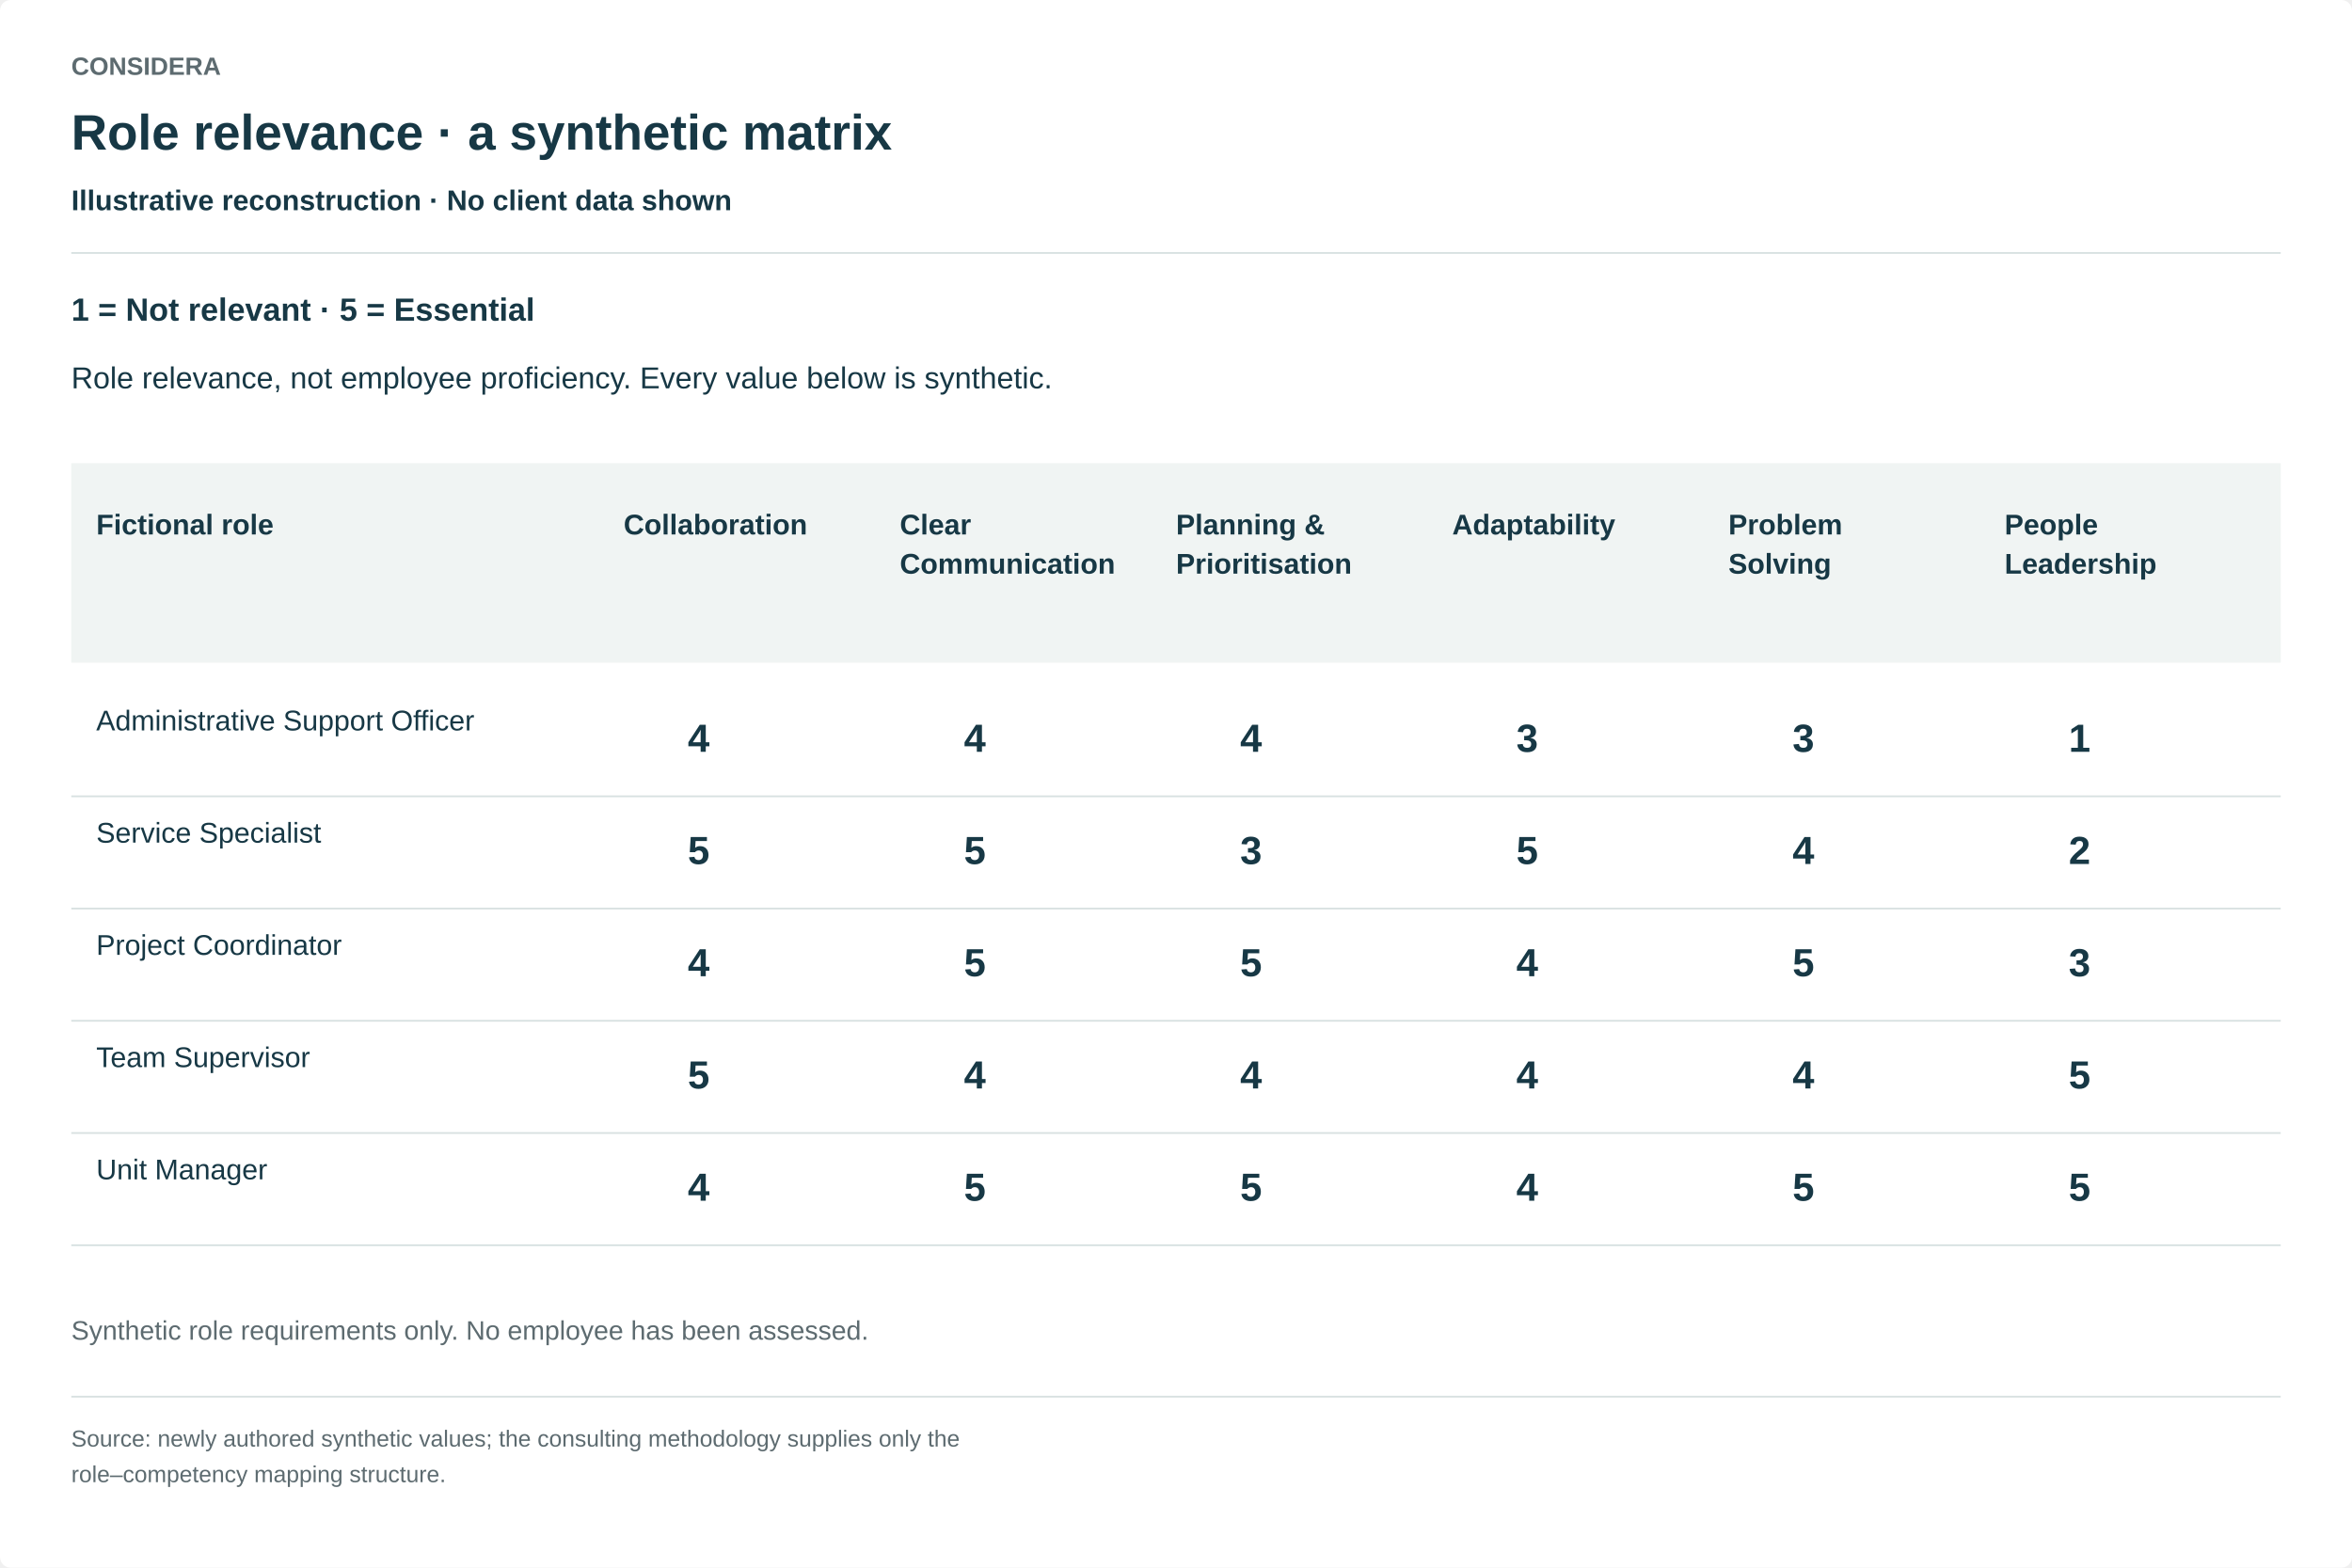
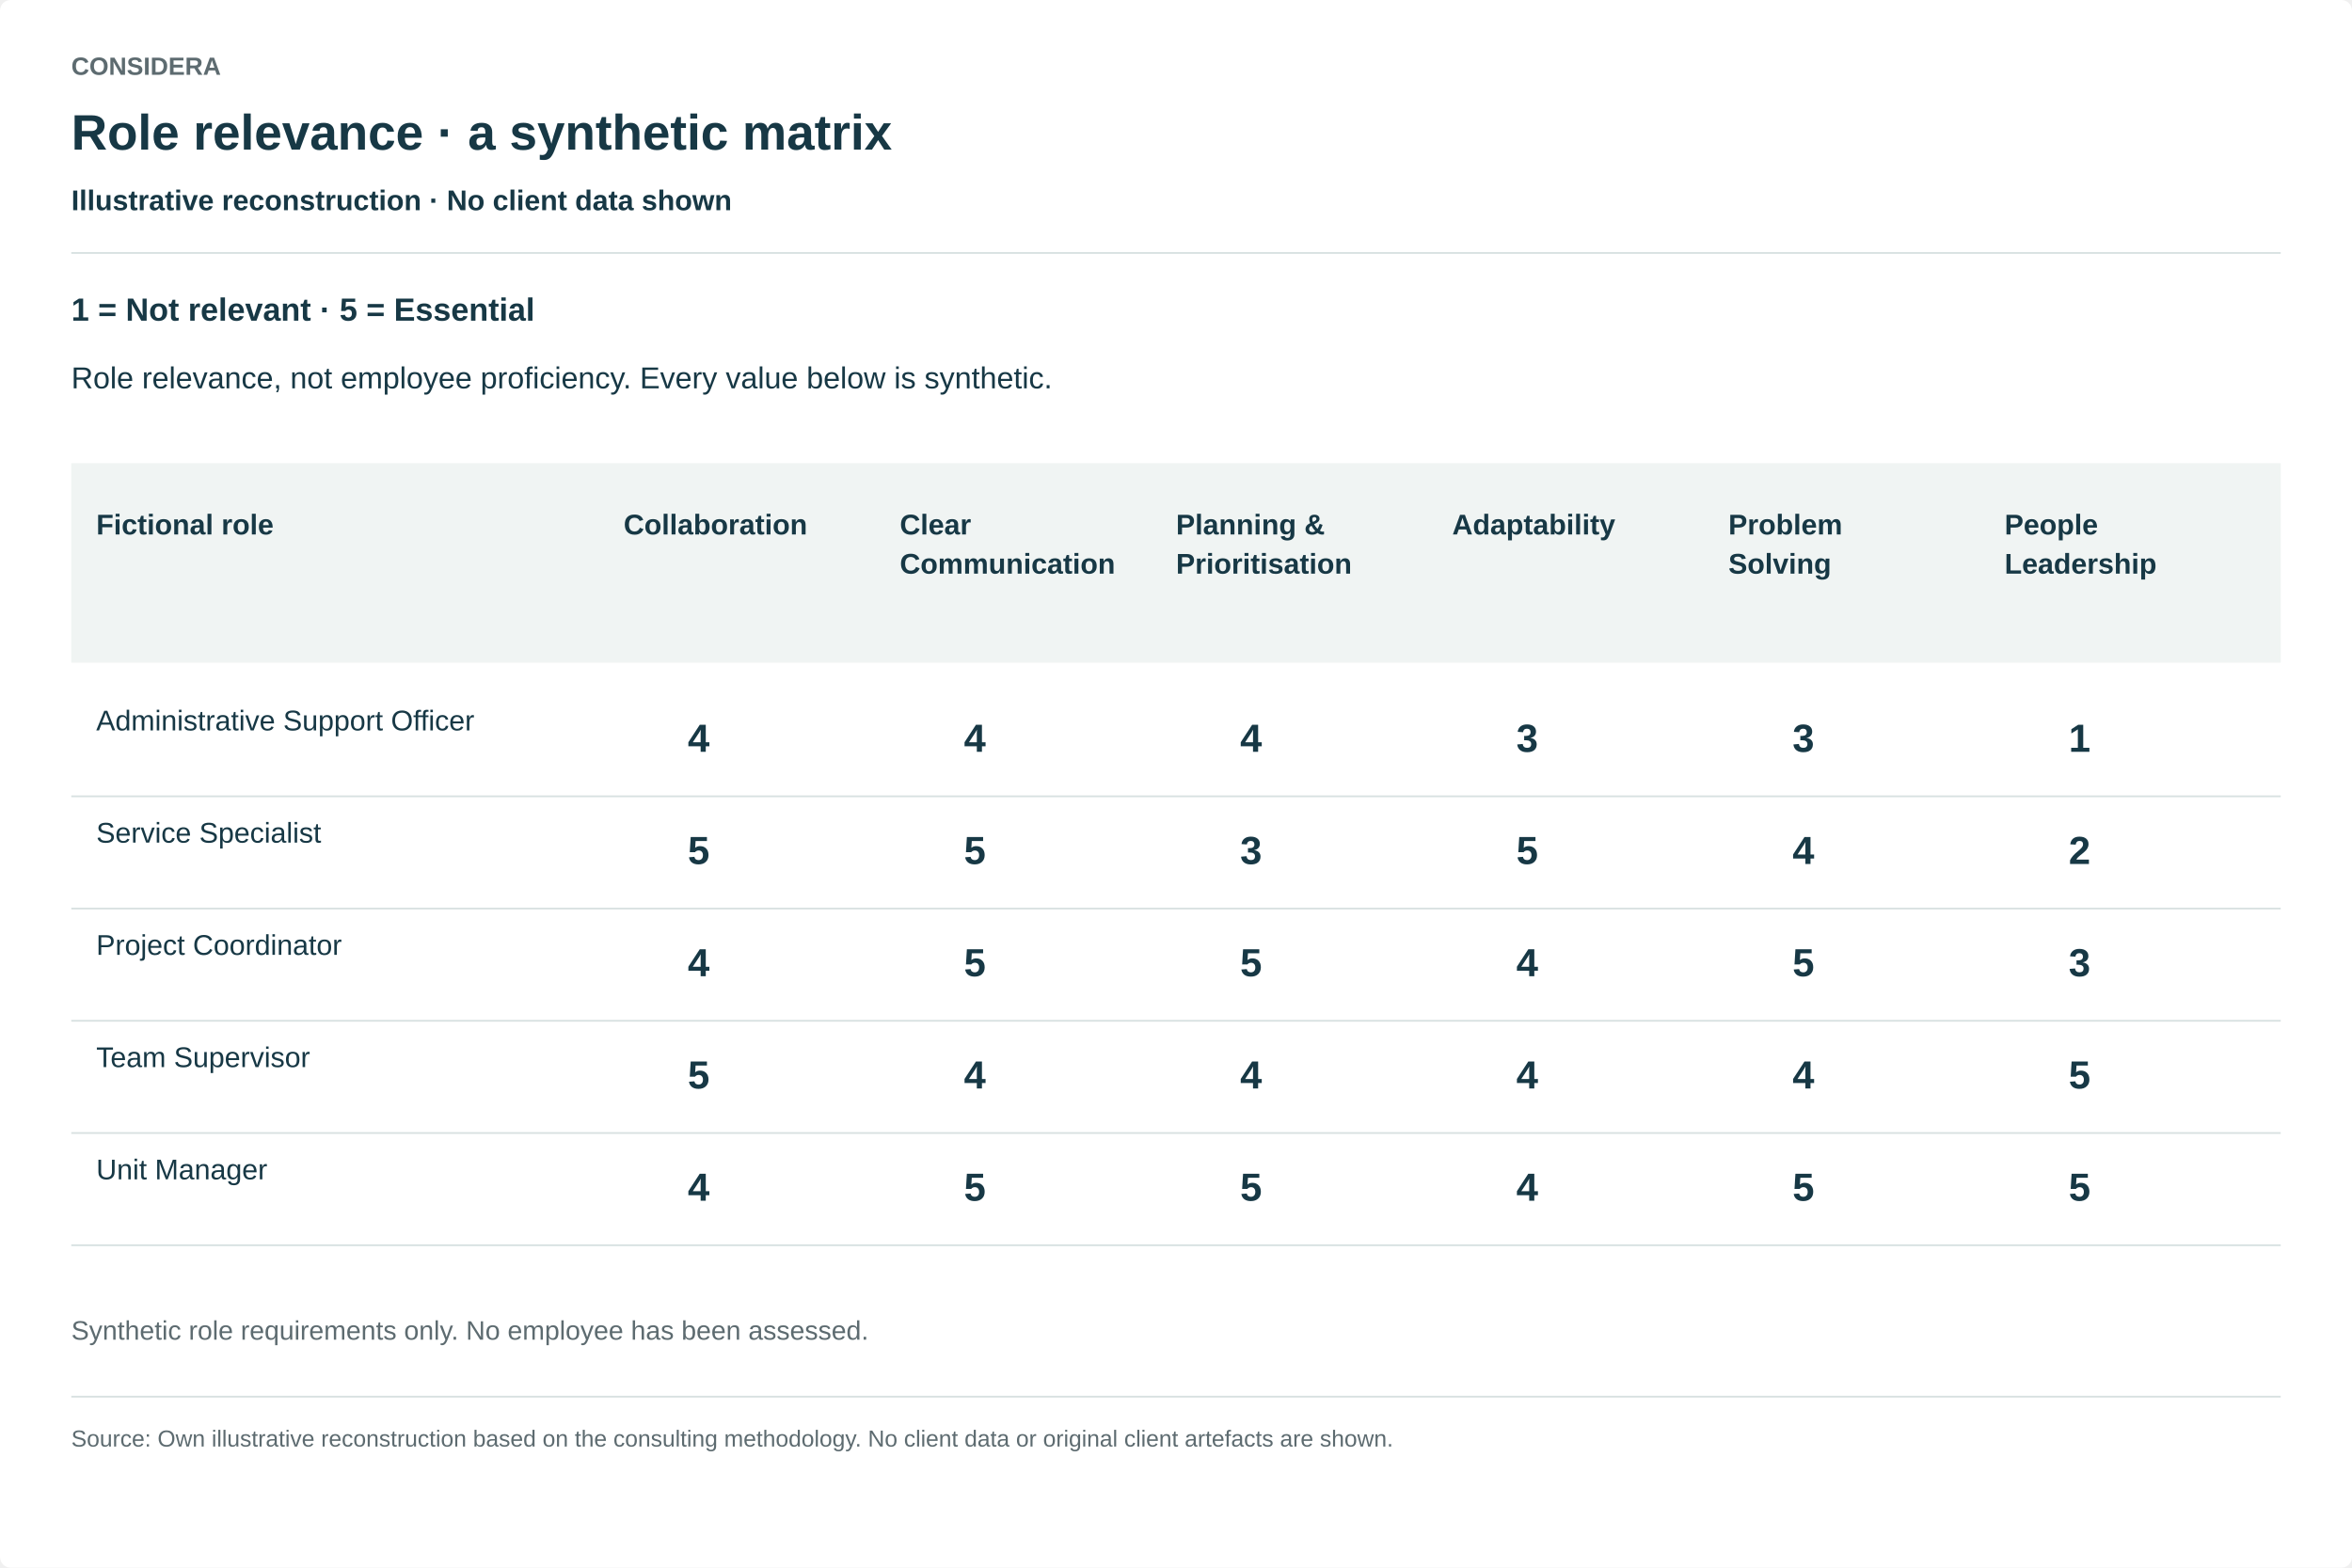
<svg xmlns="http://www.w3.org/2000/svg" width="1320" height="880" viewBox="0 0 1320 880" lang="en" role="img" aria-labelledby="title description">
  <defs>
    <marker id="arrow" markerWidth="7" markerHeight="7" refX="6" refY="3.5" orient="auto">
      <path d="M0 0 L7 3.5 L0 7 Z" fill="#28746F" />
    </marker>
  </defs>
  <g font-family="Segoe UI, Arial, sans-serif">
    <rect x="0" y="0" width="1320" height="880" rx="6" fill="#FFFFFF" />
    <text x="40" y="42" font-size="14" fill="#5D6B70" font-weight="600">CONSIDERA</text>
    <text x="40" y="84" font-size="28" fill="#173845" font-weight="600">Role relevance · a synthetic matrix</text>
    <text x="40" y="118" font-size="16" fill="#173845" font-weight="600">Illustrative reconstruction · No client data shown</text>
    <line x1="40" y1="142" x2="1280" y2="142" stroke="#D8E1E1" />
    <text x="40" y="180" font-size="18" fill="#173845" font-weight="600">1 = Not relevant · 5 = Essential</text>
    <text x="40" y="218" font-size="17" fill="#173845" font-weight="400">Role relevance, not employee proficiency. Every value below is synthetic.</text>
    <rect x="40" y="260" width="1240" height="112" rx="0" fill="#F0F4F3" />
    <text x="54" y="300" font-size="16" fill="#173845" font-weight="600">Fictional role</text>
    <text x="350" y="300" font-size="16" fill="#173845" font-weight="600">Collaboration</text>
    <text x="505" y="300" font-size="16" fill="#173845" font-weight="600">Clear</text>
    <text x="505" y="322" font-size="16" fill="#173845" font-weight="600">Communication</text>
    <text x="660" y="300" font-size="16" fill="#173845" font-weight="600">Planning &amp;</text>
    <text x="660" y="322" font-size="16" fill="#173845" font-weight="600">Prioritisation</text>
    <text x="815" y="300" font-size="16" fill="#173845" font-weight="600">Adaptability</text>
    <text x="970" y="300" font-size="16" fill="#173845" font-weight="600">Problem</text>
    <text x="970" y="322" font-size="16" fill="#173845" font-weight="600">Solving</text>
    <text x="1125" y="300" font-size="16" fill="#173845" font-weight="600">People</text>
    <text x="1125" y="322" font-size="16" fill="#173845" font-weight="600">Leadership</text>
    <text x="54" y="410" font-size="16" fill="#173845" font-weight="400">Administrative Support Officer</text>
    <g data-role="Administrative Support Officer" data-competency="Collaboration" data-relevance="4">
      <text x="386" y="422" font-size="22" fill="#173845" font-weight="600">4</text>
    </g>
    <g data-role="Administrative Support Officer" data-competency="Clear Communication" data-relevance="4">
      <text x="541" y="422" font-size="22" fill="#173845" font-weight="600">4</text>
    </g>
    <g data-role="Administrative Support Officer" data-competency="Planning &amp; Prioritisation" data-relevance="4">
      <text x="696" y="422" font-size="22" fill="#173845" font-weight="600">4</text>
    </g>
    <g data-role="Administrative Support Officer" data-competency="Adaptability" data-relevance="3">
      <text x="851" y="422" font-size="22" fill="#173845" font-weight="600">3</text>
    </g>
    <g data-role="Administrative Support Officer" data-competency="Problem Solving" data-relevance="3">
      <text x="1006" y="422" font-size="22" fill="#173845" font-weight="600">3</text>
    </g>
    <g data-role="Administrative Support Officer" data-competency="People Leadership" data-relevance="1">
      <text x="1161" y="422" font-size="22" fill="#173845" font-weight="600">1</text>
    </g>
    <line x1="40" y1="447" x2="1280" y2="447" stroke="#D8E1E1" />
    <text x="54" y="473" font-size="16" fill="#173845" font-weight="400">Service Specialist</text>
    <g data-role="Service Specialist" data-competency="Collaboration" data-relevance="5">
      <text x="386" y="485" font-size="22" fill="#173845" font-weight="600">5</text>
    </g>
    <g data-role="Service Specialist" data-competency="Clear Communication" data-relevance="5">
      <text x="541" y="485" font-size="22" fill="#173845" font-weight="600">5</text>
    </g>
    <g data-role="Service Specialist" data-competency="Planning &amp; Prioritisation" data-relevance="3">
      <text x="696" y="485" font-size="22" fill="#173845" font-weight="600">3</text>
    </g>
    <g data-role="Service Specialist" data-competency="Adaptability" data-relevance="5">
      <text x="851" y="485" font-size="22" fill="#173845" font-weight="600">5</text>
    </g>
    <g data-role="Service Specialist" data-competency="Problem Solving" data-relevance="4">
      <text x="1006" y="485" font-size="22" fill="#173845" font-weight="600">4</text>
    </g>
    <g data-role="Service Specialist" data-competency="People Leadership" data-relevance="2">
      <text x="1161" y="485" font-size="22" fill="#173845" font-weight="600">2</text>
    </g>
    <line x1="40" y1="510" x2="1280" y2="510" stroke="#D8E1E1" />
    <text x="54" y="536" font-size="16" fill="#173845" font-weight="400">Project Coordinator</text>
    <g data-role="Project Coordinator" data-competency="Collaboration" data-relevance="4">
      <text x="386" y="548" font-size="22" fill="#173845" font-weight="600">4</text>
    </g>
    <g data-role="Project Coordinator" data-competency="Clear Communication" data-relevance="5">
      <text x="541" y="548" font-size="22" fill="#173845" font-weight="600">5</text>
    </g>
    <g data-role="Project Coordinator" data-competency="Planning &amp; Prioritisation" data-relevance="5">
      <text x="696" y="548" font-size="22" fill="#173845" font-weight="600">5</text>
    </g>
    <g data-role="Project Coordinator" data-competency="Adaptability" data-relevance="4">
      <text x="851" y="548" font-size="22" fill="#173845" font-weight="600">4</text>
    </g>
    <g data-role="Project Coordinator" data-competency="Problem Solving" data-relevance="5">
      <text x="1006" y="548" font-size="22" fill="#173845" font-weight="600">5</text>
    </g>
    <g data-role="Project Coordinator" data-competency="People Leadership" data-relevance="3">
      <text x="1161" y="548" font-size="22" fill="#173845" font-weight="600">3</text>
    </g>
    <line x1="40" y1="573" x2="1280" y2="573" stroke="#D8E1E1" />
    <text x="54" y="599" font-size="16" fill="#173845" font-weight="400">Team Supervisor</text>
    <g data-role="Team Supervisor" data-competency="Collaboration" data-relevance="5">
      <text x="386" y="611" font-size="22" fill="#173845" font-weight="600">5</text>
    </g>
    <g data-role="Team Supervisor" data-competency="Clear Communication" data-relevance="4">
      <text x="541" y="611" font-size="22" fill="#173845" font-weight="600">4</text>
    </g>
    <g data-role="Team Supervisor" data-competency="Planning &amp; Prioritisation" data-relevance="4">
      <text x="696" y="611" font-size="22" fill="#173845" font-weight="600">4</text>
    </g>
    <g data-role="Team Supervisor" data-competency="Adaptability" data-relevance="4">
      <text x="851" y="611" font-size="22" fill="#173845" font-weight="600">4</text>
    </g>
    <g data-role="Team Supervisor" data-competency="Problem Solving" data-relevance="4">
      <text x="1006" y="611" font-size="22" fill="#173845" font-weight="600">4</text>
    </g>
    <g data-role="Team Supervisor" data-competency="People Leadership" data-relevance="5">
      <text x="1161" y="611" font-size="22" fill="#173845" font-weight="600">5</text>
    </g>
    <line x1="40" y1="636" x2="1280" y2="636" stroke="#D8E1E1" />
    <text x="54" y="662" font-size="16" fill="#173845" font-weight="400">Unit Manager</text>
    <g data-role="Unit Manager" data-competency="Collaboration" data-relevance="4">
      <text x="386" y="674" font-size="22" fill="#173845" font-weight="600">4</text>
    </g>
    <g data-role="Unit Manager" data-competency="Clear Communication" data-relevance="5">
      <text x="541" y="674" font-size="22" fill="#173845" font-weight="600">5</text>
    </g>
    <g data-role="Unit Manager" data-competency="Planning &amp; Prioritisation" data-relevance="5">
      <text x="696" y="674" font-size="22" fill="#173845" font-weight="600">5</text>
    </g>
    <g data-role="Unit Manager" data-competency="Adaptability" data-relevance="4">
      <text x="851" y="674" font-size="22" fill="#173845" font-weight="600">4</text>
    </g>
    <g data-role="Unit Manager" data-competency="Problem Solving" data-relevance="5">
      <text x="1006" y="674" font-size="22" fill="#173845" font-weight="600">5</text>
    </g>
    <g data-role="Unit Manager" data-competency="People Leadership" data-relevance="5">
      <text x="1161" y="674" font-size="22" fill="#173845" font-weight="600">5</text>
    </g>
    <line x1="40" y1="699" x2="1280" y2="699" stroke="#D8E1E1" />
    <text x="40" y="752" font-size="15" fill="#5D6B70" font-weight="400">Synthetic role requirements only. No employee has been assessed.</text>
    <line x1="40" y1="784" x2="1280" y2="784" stroke="#D8E1E1" />
-     <text x="40" y="812" font-size="13" fill="#5D6B70" font-weight="400">Source: newly authored synthetic values; the consulting methodology supplies only the</text>
-     <text x="40" y="832" font-size="13" fill="#5D6B70" font-weight="400">role–competency mapping structure.</text>
+     <text x="40" y="812" font-size="13" fill="#5D6B70" font-weight="400">Source: Own illustrative reconstruction based on the consulting methodology. No client data or original client artefacts are shown.</text>
  </g>
</svg>
